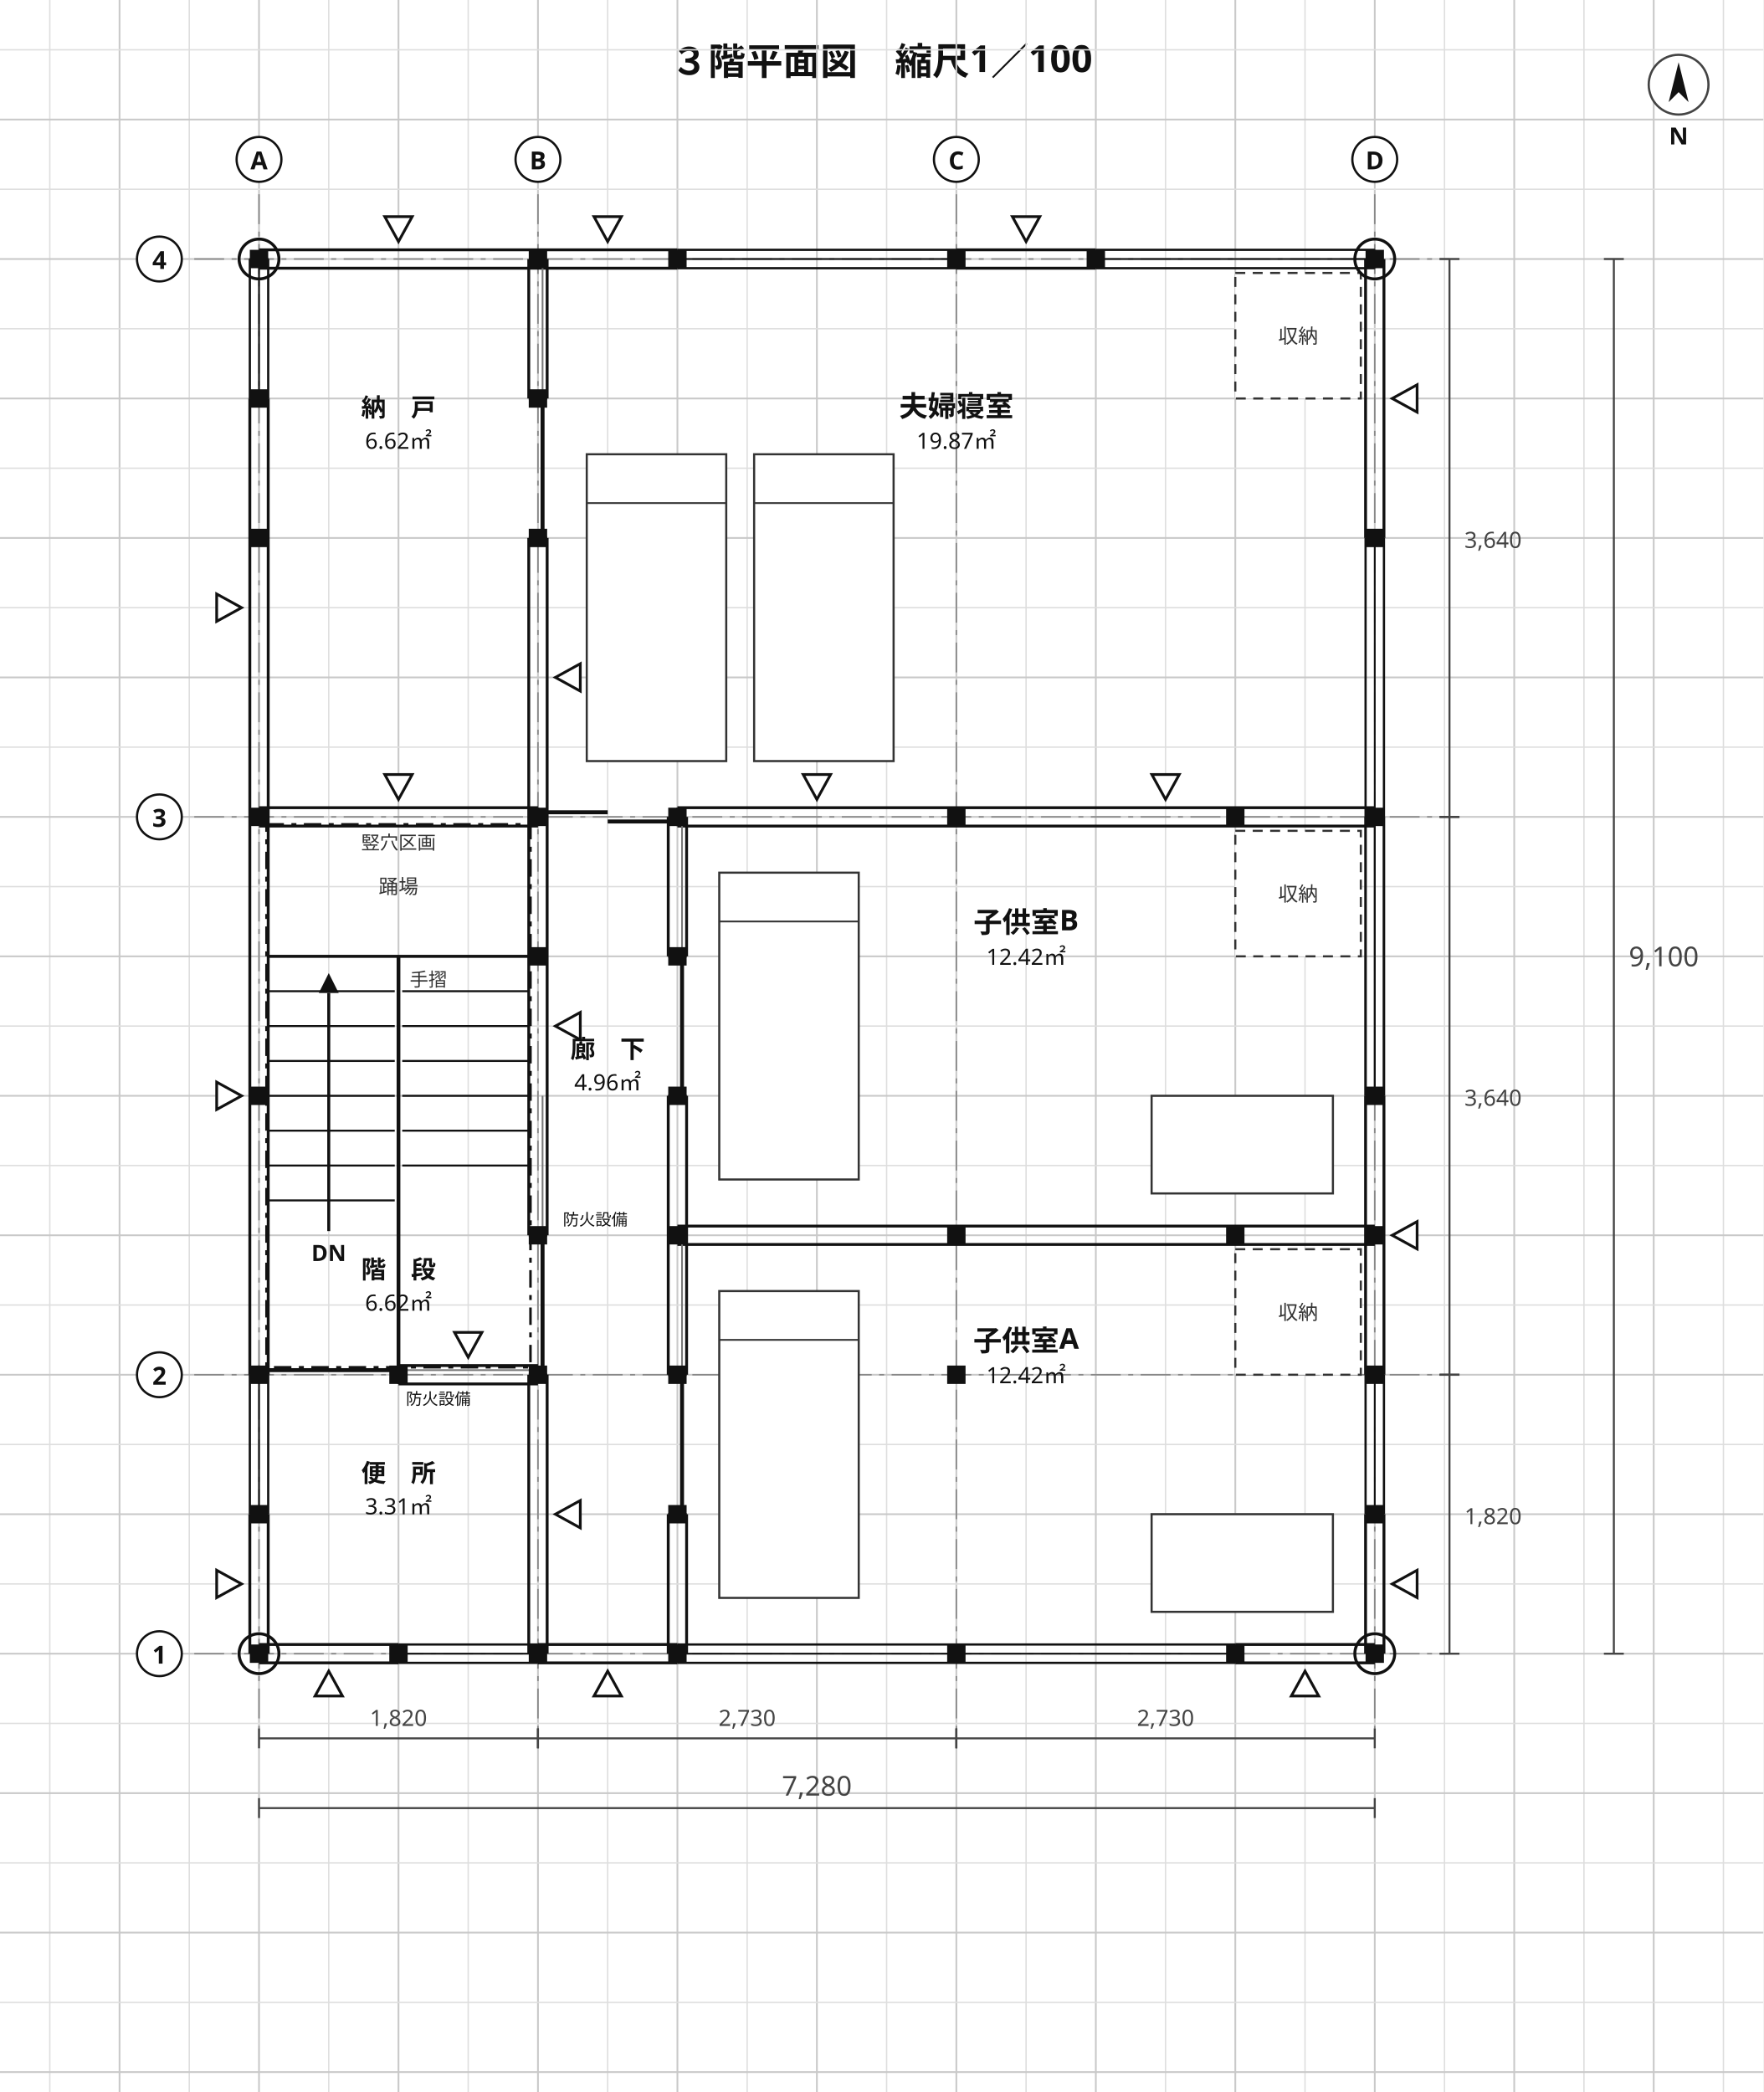
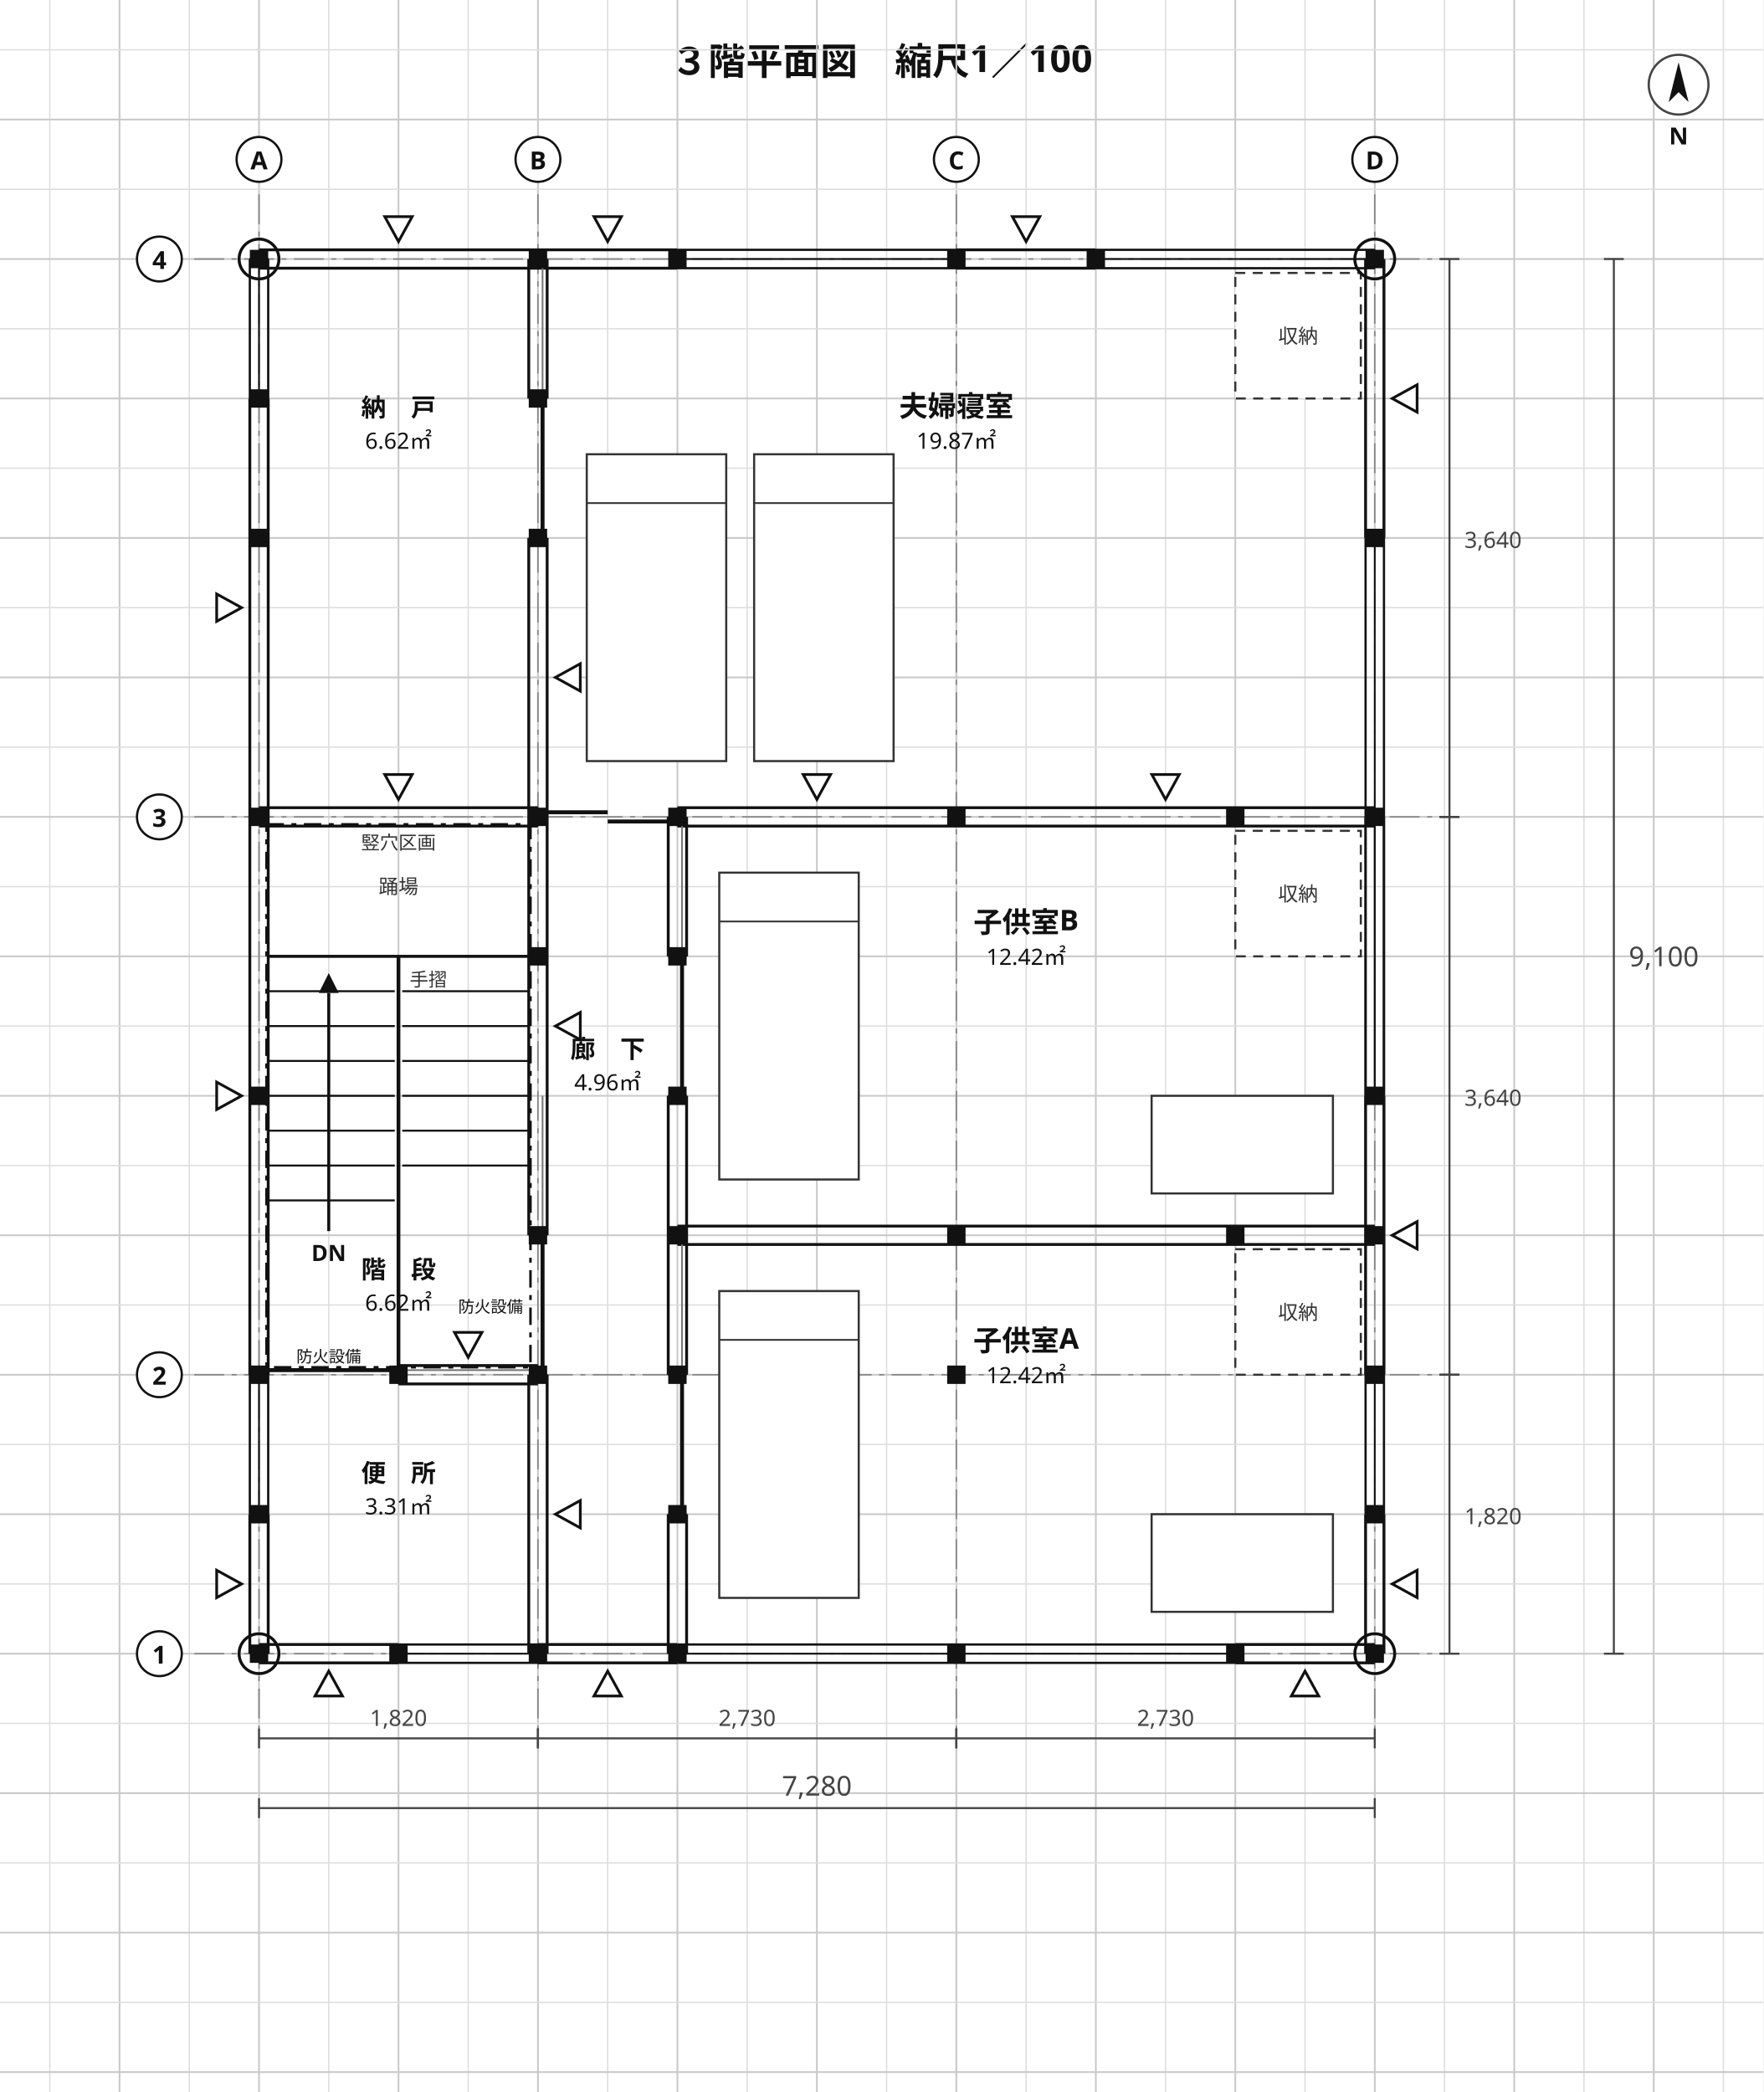
<svg xmlns="http://www.w3.org/2000/svg" viewBox="0 0 708 840" width="708" height="840" font-family="'Hiragino Sans','Hiragino Kaku Gothic ProN','Noto Sans JP','Yu Gothic',Meiryo,'IPAGothic',sans-serif">
  <rect width="708" height="840" fill="#ffffff" />
  <text x="354" y="30" font-size="15" text-anchor="middle" fill="#111" font-weight="700" font-family="'Hiragino Sans','Hiragino Kaku Gothic ProN','Noto Sans JP','Yu Gothic',Meiryo,'IPAGothic',sans-serif">３階平面図　縮尺1／100</text>
  <line x1="20" y1="0" x2="20" y2="840" stroke="#dedede" stroke-width="0.55" />
  <line x1="48" y1="0" x2="48" y2="840" stroke="#c9c9c9" stroke-width="0.7" />
  <line x1="76" y1="0" x2="76" y2="840" stroke="#dedede" stroke-width="0.55" />
  <line x1="104" y1="0" x2="104" y2="840" stroke="#c9c9c9" stroke-width="0.7" />
  <line x1="132" y1="0" x2="132" y2="840" stroke="#dedede" stroke-width="0.55" />
  <line x1="160" y1="0" x2="160" y2="840" stroke="#c9c9c9" stroke-width="0.7" />
  <line x1="188" y1="0" x2="188" y2="840" stroke="#dedede" stroke-width="0.55" />
  <line x1="216" y1="0" x2="216" y2="840" stroke="#c9c9c9" stroke-width="0.7" />
  <line x1="244" y1="0" x2="244" y2="840" stroke="#dedede" stroke-width="0.55" />
  <line x1="272" y1="0" x2="272" y2="840" stroke="#c9c9c9" stroke-width="0.7" />
  <line x1="300" y1="0" x2="300" y2="840" stroke="#dedede" stroke-width="0.55" />
  <line x1="328" y1="0" x2="328" y2="840" stroke="#c9c9c9" stroke-width="0.7" />
  <line x1="356" y1="0" x2="356" y2="840" stroke="#dedede" stroke-width="0.55" />
  <line x1="384" y1="0" x2="384" y2="840" stroke="#c9c9c9" stroke-width="0.7" />
  <line x1="412" y1="0" x2="412" y2="840" stroke="#dedede" stroke-width="0.55" />
  <line x1="440" y1="0" x2="440" y2="840" stroke="#c9c9c9" stroke-width="0.7" />
  <line x1="468" y1="0" x2="468" y2="840" stroke="#dedede" stroke-width="0.55" />
  <line x1="496" y1="0" x2="496" y2="840" stroke="#c9c9c9" stroke-width="0.7" />
  <line x1="524" y1="0" x2="524" y2="840" stroke="#dedede" stroke-width="0.55" />
  <line x1="552" y1="0" x2="552" y2="840" stroke="#c9c9c9" stroke-width="0.7" />
  <line x1="580" y1="0" x2="580" y2="840" stroke="#dedede" stroke-width="0.55" />
  <line x1="608" y1="0" x2="608" y2="840" stroke="#c9c9c9" stroke-width="0.7" />
  <line x1="636" y1="0" x2="636" y2="840" stroke="#dedede" stroke-width="0.55" />
  <line x1="664" y1="0" x2="664" y2="840" stroke="#c9c9c9" stroke-width="0.7" />
  <line x1="692" y1="0" x2="692" y2="840" stroke="#dedede" stroke-width="0.55" />
  <line x1="0" y1="20" x2="708" y2="20" stroke="#dedede" stroke-width="0.55" />
  <line x1="0" y1="48" x2="708" y2="48" stroke="#c9c9c9" stroke-width="0.7" />
  <line x1="0" y1="76" x2="708" y2="76" stroke="#dedede" stroke-width="0.55" />
  <line x1="0" y1="104" x2="708" y2="104" stroke="#c9c9c9" stroke-width="0.7" />
  <line x1="0" y1="132" x2="708" y2="132" stroke="#dedede" stroke-width="0.55" />
  <line x1="0" y1="160" x2="708" y2="160" stroke="#c9c9c9" stroke-width="0.7" />
  <line x1="0" y1="188" x2="708" y2="188" stroke="#dedede" stroke-width="0.55" />
  <line x1="0" y1="216" x2="708" y2="216" stroke="#c9c9c9" stroke-width="0.7" />
  <line x1="0" y1="244" x2="708" y2="244" stroke="#dedede" stroke-width="0.55" />
  <line x1="0" y1="272" x2="708" y2="272" stroke="#c9c9c9" stroke-width="0.7" />
  <line x1="0" y1="300" x2="708" y2="300" stroke="#dedede" stroke-width="0.55" />
  <line x1="0" y1="328" x2="708" y2="328" stroke="#c9c9c9" stroke-width="0.7" />
  <line x1="0" y1="356" x2="708" y2="356" stroke="#dedede" stroke-width="0.55" />
  <line x1="0" y1="384" x2="708" y2="384" stroke="#c9c9c9" stroke-width="0.7" />
  <line x1="0" y1="412" x2="708" y2="412" stroke="#dedede" stroke-width="0.55" />
  <line x1="0" y1="440" x2="708" y2="440" stroke="#c9c9c9" stroke-width="0.7" />
  <line x1="0" y1="468" x2="708" y2="468" stroke="#dedede" stroke-width="0.55" />
  <line x1="0" y1="496" x2="708" y2="496" stroke="#c9c9c9" stroke-width="0.7" />
  <line x1="0" y1="524" x2="708" y2="524" stroke="#dedede" stroke-width="0.55" />
  <line x1="0" y1="552" x2="708" y2="552" stroke="#c9c9c9" stroke-width="0.7" />
  <line x1="0" y1="580" x2="708" y2="580" stroke="#dedede" stroke-width="0.55" />
  <line x1="0" y1="608" x2="708" y2="608" stroke="#c9c9c9" stroke-width="0.7" />
  <line x1="0" y1="636" x2="708" y2="636" stroke="#dedede" stroke-width="0.55" />
  <line x1="0" y1="664" x2="708" y2="664" stroke="#c9c9c9" stroke-width="0.7" />
  <line x1="0" y1="692" x2="708" y2="692" stroke="#dedede" stroke-width="0.55" />
  <line x1="0" y1="720" x2="708" y2="720" stroke="#c9c9c9" stroke-width="0.7" />
  <line x1="0" y1="748" x2="708" y2="748" stroke="#dedede" stroke-width="0.55" />
  <line x1="0" y1="776" x2="708" y2="776" stroke="#c9c9c9" stroke-width="0.7" />
  <line x1="0" y1="804" x2="708" y2="804" stroke="#dedede" stroke-width="0.55" />
  <line x1="0" y1="832" x2="708" y2="832" stroke="#c9c9c9" stroke-width="0.7" />
  <line x1="104" y1="78" x2="104" y2="694" stroke="#888" stroke-width="0.6" stroke-dasharray="12 3 2 3" />
  <line x1="216" y1="78" x2="216" y2="694" stroke="#888" stroke-width="0.6" stroke-dasharray="12 3 2 3" />
  <line x1="384" y1="78" x2="384" y2="694" stroke="#888" stroke-width="0.6" stroke-dasharray="12 3 2 3" />
  <line x1="552" y1="78" x2="552" y2="694" stroke="#888" stroke-width="0.6" stroke-dasharray="12 3 2 3" />
  <line x1="78" y1="664" x2="582" y2="664" stroke="#888" stroke-width="0.6" stroke-dasharray="12 3 2 3" />
  <line x1="78" y1="552" x2="582" y2="552" stroke="#888" stroke-width="0.6" stroke-dasharray="12 3 2 3" />
  <line x1="78" y1="328" x2="582" y2="328" stroke="#888" stroke-width="0.6" stroke-dasharray="12 3 2 3" />
  <line x1="78" y1="104" x2="582" y2="104" stroke="#888" stroke-width="0.6" stroke-dasharray="12 3 2 3" />
  <line x1="100.31" y1="664" x2="100.31" y2="608" stroke="#111" stroke-width="1.15" />
  <line x1="107.69" y1="664" x2="107.69" y2="608" stroke="#111" stroke-width="1.15" />
  <line x1="100.31" y1="552" x2="100.31" y2="160" stroke="#111" stroke-width="1.15" />
  <line x1="107.69" y1="552" x2="107.69" y2="160" stroke="#111" stroke-width="1.15" />
  <line x1="212.31" y1="664" x2="212.31" y2="552" stroke="#111" stroke-width="1.15" />
  <line x1="219.69" y1="664" x2="219.69" y2="552" stroke="#111" stroke-width="1.15" />
  <line x1="212.31" y1="496" x2="212.31" y2="216" stroke="#111" stroke-width="1.15" />
  <line x1="219.69" y1="496" x2="219.69" y2="216" stroke="#111" stroke-width="1.15" />
  <line x1="212.31" y1="160" x2="212.31" y2="104" stroke="#111" stroke-width="1.15" />
  <line x1="219.69" y1="160" x2="219.69" y2="104" stroke="#111" stroke-width="1.15" />
  <line x1="104" y1="660.31" x2="160" y2="660.31" stroke="#111" stroke-width="1.15" />
  <line x1="104" y1="667.69" x2="160" y2="667.69" stroke="#111" stroke-width="1.15" />
  <line x1="216" y1="660.31" x2="272" y2="660.31" stroke="#111" stroke-width="1.15" />
  <line x1="216" y1="667.69" x2="272" y2="667.69" stroke="#111" stroke-width="1.15" />
  <line x1="496" y1="660.31" x2="552" y2="660.31" stroke="#111" stroke-width="1.15" />
  <line x1="496" y1="667.69" x2="552" y2="667.69" stroke="#111" stroke-width="1.15" />
  <line x1="160" y1="548.31" x2="216" y2="548.31" stroke="#111" stroke-width="1.15" />
  <line x1="160" y1="555.69" x2="216" y2="555.69" stroke="#111" stroke-width="1.15" />
  <line x1="104" y1="324.31" x2="216" y2="324.31" stroke="#111" stroke-width="1.15" />
  <line x1="104" y1="331.69" x2="216" y2="331.69" stroke="#111" stroke-width="1.15" />
  <line x1="272" y1="324.31" x2="552" y2="324.31" stroke="#111" stroke-width="1.15" />
  <line x1="272" y1="331.69" x2="552" y2="331.69" stroke="#111" stroke-width="1.15" />
  <line x1="104" y1="100.31" x2="272" y2="100.31" stroke="#111" stroke-width="1.15" />
  <line x1="104" y1="107.69" x2="272" y2="107.69" stroke="#111" stroke-width="1.15" />
  <line x1="384" y1="100.31" x2="440" y2="100.31" stroke="#111" stroke-width="1.15" />
  <line x1="384" y1="107.69" x2="440" y2="107.69" stroke="#111" stroke-width="1.15" />
  <line x1="268.31" y1="664" x2="268.31" y2="608" stroke="#111" stroke-width="1.15" />
  <line x1="275.69" y1="664" x2="275.69" y2="608" stroke="#111" stroke-width="1.15" />
  <line x1="268.31" y1="552" x2="268.31" y2="440" stroke="#111" stroke-width="1.15" />
  <line x1="275.69" y1="552" x2="275.69" y2="440" stroke="#111" stroke-width="1.15" />
  <line x1="268.31" y1="384" x2="268.31" y2="328" stroke="#111" stroke-width="1.15" />
  <line x1="275.69" y1="384" x2="275.69" y2="328" stroke="#111" stroke-width="1.15" />
  <line x1="548.31" y1="664" x2="548.31" y2="608" stroke="#111" stroke-width="1.15" />
  <line x1="555.69" y1="664" x2="555.69" y2="608" stroke="#111" stroke-width="1.15" />
  <line x1="548.31" y1="552" x2="548.31" y2="440" stroke="#111" stroke-width="1.15" />
  <line x1="555.69" y1="552" x2="555.69" y2="440" stroke="#111" stroke-width="1.15" />
  <line x1="548.31" y1="216" x2="548.31" y2="104" stroke="#111" stroke-width="1.15" />
  <line x1="555.69" y1="216" x2="555.69" y2="104" stroke="#111" stroke-width="1.15" />
  <line x1="272" y1="492.31" x2="552" y2="492.31" stroke="#111" stroke-width="1.15" />
  <line x1="272" y1="499.69" x2="552" y2="499.69" stroke="#111" stroke-width="1.15" />
  <line x1="272" y1="660.31" x2="384" y2="660.31" stroke="#111" stroke-width="0.9" />
  <line x1="272" y1="667.69" x2="384" y2="667.69" stroke="#111" stroke-width="0.9" />
  <line x1="272" y1="664" x2="384" y2="664" stroke="#111" stroke-width="0.7" />
  <line x1="272" y1="660.31" x2="272" y2="667.69" stroke="#111" stroke-width="1.0" />
  <line x1="384" y1="660.31" x2="384" y2="667.69" stroke="#111" stroke-width="1.0" />
  <line x1="384" y1="660.31" x2="496" y2="660.31" stroke="#111" stroke-width="0.9" />
  <line x1="384" y1="667.69" x2="496" y2="667.69" stroke="#111" stroke-width="0.9" />
  <line x1="384" y1="664" x2="496" y2="664" stroke="#111" stroke-width="0.7" />
  <line x1="384" y1="660.31" x2="384" y2="667.69" stroke="#111" stroke-width="1.0" />
  <line x1="496" y1="660.31" x2="496" y2="667.69" stroke="#111" stroke-width="1.0" />
  <line x1="160" y1="660.31" x2="216" y2="660.31" stroke="#111" stroke-width="0.9" />
  <line x1="160" y1="667.69" x2="216" y2="667.69" stroke="#111" stroke-width="0.9" />
  <line x1="160" y1="664" x2="216" y2="664" stroke="#111" stroke-width="0.7" />
  <line x1="160" y1="660.31" x2="160" y2="667.69" stroke="#111" stroke-width="1.0" />
  <line x1="216" y1="660.31" x2="216" y2="667.69" stroke="#111" stroke-width="1.0" />
  <line x1="548.31" y1="440" x2="548.31" y2="328" stroke="#111" stroke-width="0.9" />
  <line x1="555.69" y1="440" x2="555.69" y2="328" stroke="#111" stroke-width="0.9" />
  <line x1="552" y1="440" x2="552" y2="328" stroke="#111" stroke-width="0.7" />
  <line x1="548.31" y1="440" x2="555.69" y2="440" stroke="#111" stroke-width="1.0" />
  <line x1="548.31" y1="328" x2="555.69" y2="328" stroke="#111" stroke-width="1.0" />
  <line x1="548.31" y1="328" x2="548.31" y2="216" stroke="#111" stroke-width="0.9" />
  <line x1="555.69" y1="328" x2="555.69" y2="216" stroke="#111" stroke-width="0.9" />
  <line x1="552" y1="328" x2="552" y2="216" stroke="#111" stroke-width="0.7" />
  <line x1="548.31" y1="328" x2="555.69" y2="328" stroke="#111" stroke-width="1.0" />
  <line x1="548.31" y1="216" x2="555.69" y2="216" stroke="#111" stroke-width="1.0" />
  <line x1="548.31" y1="608" x2="548.31" y2="552" stroke="#111" stroke-width="0.9" />
  <line x1="555.69" y1="608" x2="555.69" y2="552" stroke="#111" stroke-width="0.9" />
  <line x1="552" y1="608" x2="552" y2="552" stroke="#111" stroke-width="0.7" />
  <line x1="548.31" y1="608" x2="555.69" y2="608" stroke="#111" stroke-width="1.0" />
  <line x1="548.31" y1="552" x2="555.69" y2="552" stroke="#111" stroke-width="1.0" />
  <line x1="548.31" y1="440" x2="548.31" y2="328" stroke="#111" stroke-width="0.9" />
  <line x1="555.69" y1="440" x2="555.69" y2="328" stroke="#111" stroke-width="0.9" />
  <line x1="552" y1="440" x2="552" y2="328" stroke="#111" stroke-width="0.7" />
  <line x1="548.31" y1="440" x2="555.69" y2="440" stroke="#111" stroke-width="1.0" />
  <line x1="548.31" y1="328" x2="555.69" y2="328" stroke="#111" stroke-width="1.0" />
  <line x1="272" y1="100.31" x2="384" y2="100.31" stroke="#111" stroke-width="0.9" />
  <line x1="272" y1="107.69" x2="384" y2="107.69" stroke="#111" stroke-width="0.9" />
  <line x1="272" y1="104" x2="384" y2="104" stroke="#111" stroke-width="0.7" />
  <line x1="272" y1="100.31" x2="272" y2="107.69" stroke="#111" stroke-width="1.0" />
  <line x1="384" y1="100.31" x2="384" y2="107.69" stroke="#111" stroke-width="1.0" />
  <line x1="440" y1="100.31" x2="552" y2="100.31" stroke="#111" stroke-width="0.9" />
  <line x1="440" y1="107.69" x2="552" y2="107.69" stroke="#111" stroke-width="0.9" />
  <line x1="440" y1="104" x2="552" y2="104" stroke="#111" stroke-width="0.7" />
  <line x1="440" y1="100.31" x2="440" y2="107.69" stroke="#111" stroke-width="1.0" />
  <line x1="552" y1="100.31" x2="552" y2="107.69" stroke="#111" stroke-width="1.0" />
  <line x1="100.31" y1="608" x2="100.31" y2="552" stroke="#111" stroke-width="0.9" />
  <line x1="107.69" y1="608" x2="107.69" y2="552" stroke="#111" stroke-width="0.9" />
  <line x1="104" y1="608" x2="104" y2="552" stroke="#111" stroke-width="0.7" />
  <line x1="100.31" y1="608" x2="107.69" y2="608" stroke="#111" stroke-width="1.0" />
  <line x1="100.31" y1="552" x2="107.69" y2="552" stroke="#111" stroke-width="1.0" />
  <line x1="100.31" y1="160" x2="100.31" y2="104" stroke="#111" stroke-width="0.9" />
  <line x1="107.69" y1="160" x2="107.69" y2="104" stroke="#111" stroke-width="0.9" />
  <line x1="104" y1="160" x2="104" y2="104" stroke="#111" stroke-width="0.7" />
  <line x1="100.31" y1="160" x2="107.69" y2="160" stroke="#111" stroke-width="1.0" />
  <line x1="100.31" y1="104" x2="107.69" y2="104" stroke="#111" stroke-width="1.0" />
  <line x1="104" y1="548.31" x2="104" y2="555.69" stroke="#111" stroke-width="1.0" />
  <line x1="160" y1="548.31" x2="160" y2="555.69" stroke="#111" stroke-width="1.0" />
  <line x1="104" y1="550.15" x2="160" y2="550.15" stroke="#111" stroke-width="1.6" />
  <line x1="160" y1="550.15" x2="216" y2="550.15" stroke="#777" stroke-width="0.7" />
-   <text x="163" y="564" font-size="6.5" text-anchor="start" fill="#111" font-weight="400" font-family="'Hiragino Sans','Hiragino Kaku Gothic ProN','Noto Sans JP','Yu Gothic',Meiryo,'IPAGothic',sans-serif">防火設備</text>
+   <text x="132" y="547" font-size="6.5" text-anchor="middle" fill="#111" font-weight="400" font-family="'Hiragino Sans','Hiragino Kaku Gothic ProN','Noto Sans JP','Yu Gothic',Meiryo,'IPAGothic',sans-serif">防火設備</text>
  <line x1="212.31" y1="552" x2="219.69" y2="552" stroke="#111" stroke-width="1.0" />
  <line x1="212.31" y1="496" x2="219.69" y2="496" stroke="#111" stroke-width="1.0" />
  <line x1="217.85" y1="552" x2="217.85" y2="496" stroke="#111" stroke-width="1.6" />
  <line x1="217.85" y1="496" x2="217.85" y2="440" stroke="#777" stroke-width="0.7" />
-   <text x="226" y="492" font-size="6.5" text-anchor="start" fill="#111" font-weight="400" font-family="'Hiragino Sans','Hiragino Kaku Gothic ProN','Noto Sans JP','Yu Gothic',Meiryo,'IPAGothic',sans-serif">防火設備</text>
+   <text x="210" y="527" font-size="6.5" text-anchor="end" fill="#111" font-weight="400" font-family="'Hiragino Sans','Hiragino Kaku Gothic ProN','Noto Sans JP','Yu Gothic',Meiryo,'IPAGothic',sans-serif">防火設備</text>
  <line x1="212.31" y1="216" x2="219.69" y2="216" stroke="#111" stroke-width="1.0" />
  <line x1="212.31" y1="160" x2="219.69" y2="160" stroke="#111" stroke-width="1.0" />
  <line x1="217.85" y1="216" x2="217.85" y2="160" stroke="#111" stroke-width="1.6" />
  <line x1="217.85" y1="160" x2="217.85" y2="104" stroke="#777" stroke-width="0.7" />
  <line x1="268.31" y1="608" x2="275.69" y2="608" stroke="#111" stroke-width="1.0" />
  <line x1="268.31" y1="552" x2="275.69" y2="552" stroke="#111" stroke-width="1.0" />
  <line x1="273.85" y1="608" x2="273.85" y2="552" stroke="#111" stroke-width="1.6" />
  <line x1="273.85" y1="552" x2="273.85" y2="496" stroke="#777" stroke-width="0.7" />
  <line x1="268.31" y1="440" x2="275.69" y2="440" stroke="#111" stroke-width="1.0" />
  <line x1="268.31" y1="384" x2="275.69" y2="384" stroke="#111" stroke-width="1.0" />
  <line x1="273.85" y1="440" x2="273.85" y2="384" stroke="#111" stroke-width="1.6" />
  <line x1="273.85" y1="384" x2="273.85" y2="328" stroke="#777" stroke-width="0.7" />
  <line x1="216" y1="326.15" x2="244" y2="326.15" stroke="#111" stroke-width="1.6" />
  <line x1="244" y1="329.85" x2="272" y2="329.85" stroke="#111" stroke-width="1.6" />
  <line x1="216" y1="324.31" x2="216" y2="331.69" stroke="#111" stroke-width="1.0" />
  <line x1="272" y1="324.31" x2="272" y2="331.69" stroke="#111" stroke-width="1.0" />
  <rect x="288.8" y="518.4" width="56" height="123.2" fill="#fff" stroke="#333" stroke-width="0.85" />
  <line x1="288.8" y1="538" x2="344.8" y2="538" stroke="#333" stroke-width="0.7" />
  <rect x="462.4" y="608" width="72.8" height="39.2" fill="#fff" stroke="#333" stroke-width="0.85" />
  <rect x="496" y="501.6" width="50.4" height="50.4" fill="#fff" stroke="#333" stroke-width="0.85" stroke-dasharray="4 3" />
  <text x="521.2" y="529.8" font-size="8" text-anchor="middle" fill="#333" font-weight="400" font-family="'Hiragino Sans','Hiragino Kaku Gothic ProN','Noto Sans JP','Yu Gothic',Meiryo,'IPAGothic',sans-serif">収納</text>
  <rect x="288.8" y="350.4" width="56" height="123.2" fill="#fff" stroke="#333" stroke-width="0.85" />
  <line x1="288.8" y1="370" x2="344.8" y2="370" stroke="#333" stroke-width="0.7" />
  <rect x="462.4" y="440" width="72.8" height="39.2" fill="#fff" stroke="#333" stroke-width="0.85" />
  <rect x="496" y="333.6" width="50.4" height="50.4" fill="#fff" stroke="#333" stroke-width="0.85" stroke-dasharray="4 3" />
  <text x="521.2" y="361.8" font-size="8" text-anchor="middle" fill="#333" font-weight="400" font-family="'Hiragino Sans','Hiragino Kaku Gothic ProN','Noto Sans JP','Yu Gothic',Meiryo,'IPAGothic',sans-serif">収納</text>
  <rect x="235.6" y="182.4" width="56" height="123.2" fill="#fff" stroke="#333" stroke-width="0.85" />
  <line x1="235.6" y1="202" x2="291.6" y2="202" stroke="#333" stroke-width="0.7" />
  <rect x="302.8" y="182.4" width="56" height="123.2" fill="#fff" stroke="#333" stroke-width="0.85" />
  <line x1="302.8" y1="202" x2="358.8" y2="202" stroke="#333" stroke-width="0.7" />
  <rect x="496" y="109.6" width="50.4" height="50.4" fill="#fff" stroke="#333" stroke-width="0.85" stroke-dasharray="4 3" />
  <text x="521.2" y="137.8" font-size="8" text-anchor="middle" fill="#333" font-weight="400" font-family="'Hiragino Sans','Hiragino Kaku Gothic ProN','Noto Sans JP','Yu Gothic',Meiryo,'IPAGothic',sans-serif">収納</text>
  <line x1="107.69" y1="384" x2="212.31" y2="384" stroke="#111" stroke-width="1.2" />
  <text x="160" y="358.8" font-size="8" text-anchor="middle" fill="#333" font-weight="400" font-family="'Hiragino Sans','Hiragino Kaku Gothic ProN','Noto Sans JP','Yu Gothic',Meiryo,'IPAGothic',sans-serif">踊場</text>
  <line x1="160" y1="552" x2="160" y2="384" stroke="#111" stroke-width="1.5" />
  <text x="172" y="396" font-size="7.5" text-anchor="middle" fill="#333" font-weight="400" font-family="'Hiragino Sans','Hiragino Kaku Gothic ProN','Noto Sans JP','Yu Gothic',Meiryo,'IPAGothic',sans-serif">手摺</text>
  <line x1="161.5" y1="398" x2="212.31" y2="398" stroke="#111" stroke-width="0.8" />
  <line x1="161.5" y1="412" x2="212.31" y2="412" stroke="#111" stroke-width="0.8" />
  <line x1="161.5" y1="426" x2="212.31" y2="426" stroke="#111" stroke-width="0.8" />
  <line x1="161.5" y1="440" x2="212.31" y2="440" stroke="#111" stroke-width="0.8" />
  <line x1="161.5" y1="454" x2="212.31" y2="454" stroke="#111" stroke-width="0.8" />
  <line x1="161.5" y1="468" x2="212.31" y2="468" stroke="#111" stroke-width="0.8" />
  <line x1="107.69" y1="398" x2="158.5" y2="398" stroke="#111" stroke-width="0.8" />
  <line x1="107.69" y1="412" x2="158.5" y2="412" stroke="#111" stroke-width="0.8" />
  <line x1="107.69" y1="426" x2="158.5" y2="426" stroke="#111" stroke-width="0.8" />
  <line x1="107.69" y1="440" x2="158.5" y2="440" stroke="#111" stroke-width="0.8" />
  <line x1="107.69" y1="454" x2="158.5" y2="454" stroke="#111" stroke-width="0.8" />
  <line x1="107.69" y1="468" x2="158.5" y2="468" stroke="#111" stroke-width="0.8" />
  <line x1="107.69" y1="482" x2="158.5" y2="482" stroke="#111" stroke-width="0.8" />
  <line x1="132" y1="494.32" x2="132" y2="398.72" stroke="#111" stroke-width="1.2" />
  <polygon points="132,390.72 128,398.72 136,398.72" fill="#111" />
  <text x="132" y="506.32" font-size="9" text-anchor="middle" fill="#111" font-weight="700" font-family="'Hiragino Sans','Hiragino Kaku Gothic ProN','Noto Sans JP','Yu Gothic',Meiryo,'IPAGothic',sans-serif">DN</text>
  <rect x="107" y="331" width="106" height="218" fill="none" stroke="#111" stroke-width="1.0" stroke-dasharray="7 3 2 3" />
  <text x="160" y="341" font-size="7.5" text-anchor="middle" fill="#333" font-weight="400" font-family="'Hiragino Sans','Hiragino Kaku Gothic ProN','Noto Sans JP','Yu Gothic',Meiryo,'IPAGothic',sans-serif">竪穴区画</text>
  <polygon points="97,636 87,630.5 87,641.5" fill="#fff" stroke="#111" stroke-width="1.1" />
  <polygon points="97,440 87,434.5 87,445.5" fill="#fff" stroke="#111" stroke-width="1.1" />
  <polygon points="97,244 87,238.5 87,249.5" fill="#fff" stroke="#111" stroke-width="1.1" />
  <polygon points="223,608 233,602.5 233,613.5" fill="#fff" stroke="#111" stroke-width="1.1" />
  <polygon points="223,412 233,406.5 233,417.5" fill="#fff" stroke="#111" stroke-width="1.1" />
  <polygon points="223,272 233,266.5 233,277.5" fill="#fff" stroke="#111" stroke-width="1.1" />
  <polygon points="559,636 569,630.5 569,641.5" fill="#fff" stroke="#111" stroke-width="1.1" />
  <polygon points="559,496 569,490.5 569,501.5" fill="#fff" stroke="#111" stroke-width="1.1" />
  <polygon points="559,160 569,154.5 569,165.5" fill="#fff" stroke="#111" stroke-width="1.1" />
  <polygon points="132,671 126.5,681 137.5,681" fill="#fff" stroke="#111" stroke-width="1.1" />
  <polygon points="244,671 238.5,681 249.5,681" fill="#fff" stroke="#111" stroke-width="1.1" />
  <polygon points="524,671 518.5,681 529.5,681" fill="#fff" stroke="#111" stroke-width="1.1" />
  <polygon points="188,545 182.5,535 193.5,535" fill="#fff" stroke="#111" stroke-width="1.1" />
  <polygon points="160,321 154.5,311 165.5,311" fill="#fff" stroke="#111" stroke-width="1.1" />
  <polygon points="328,321 322.5,311 333.5,311" fill="#fff" stroke="#111" stroke-width="1.1" />
  <polygon points="468,321 462.5,311 473.5,311" fill="#fff" stroke="#111" stroke-width="1.1" />
  <polygon points="160,97 154.5,87 165.5,87" fill="#fff" stroke="#111" stroke-width="1.1" />
  <polygon points="244,97 238.5,87 249.5,87" fill="#fff" stroke="#111" stroke-width="1.1" />
  <polygon points="412,97 406.5,87 417.5,87" fill="#fff" stroke="#111" stroke-width="1.1" />
  <rect x="100.31" y="604.31" width="7.38" height="7.38" fill="#111" />
  <rect x="100.31" y="548.31" width="7.38" height="7.38" fill="#111" />
  <rect x="100.31" y="436.31" width="7.38" height="7.38" fill="#111" />
  <rect x="100.31" y="324.31" width="7.38" height="7.38" fill="#111" />
  <rect x="100.31" y="212.31" width="7.38" height="7.38" fill="#111" />
  <rect x="100.31" y="156.31" width="7.38" height="7.38" fill="#111" />
  <rect x="156.31" y="660.31" width="7.38" height="7.38" fill="#111" />
  <rect x="156.31" y="548.31" width="7.38" height="7.38" fill="#111" />
  <rect x="212.31" y="660.31" width="7.38" height="7.38" fill="#111" />
  <rect x="212.31" y="548.31" width="7.38" height="7.38" fill="#111" />
  <rect x="212.31" y="492.31" width="7.38" height="7.38" fill="#111" />
  <rect x="212.31" y="380.31" width="7.38" height="7.38" fill="#111" />
  <rect x="212.31" y="324.31" width="7.38" height="7.38" fill="#111" />
  <rect x="212.31" y="212.31" width="7.38" height="7.38" fill="#111" />
  <rect x="212.31" y="156.31" width="7.38" height="7.38" fill="#111" />
  <rect x="212.31" y="100.31" width="7.38" height="7.38" fill="#111" />
  <rect x="268.31" y="660.31" width="7.38" height="7.38" fill="#111" />
  <rect x="268.31" y="604.31" width="7.38" height="7.38" fill="#111" />
  <rect x="268.31" y="548.31" width="7.38" height="7.38" fill="#111" />
  <rect x="268.31" y="492.31" width="7.38" height="7.38" fill="#111" />
  <rect x="268.31" y="436.31" width="7.38" height="7.38" fill="#111" />
  <rect x="268.31" y="380.31" width="7.38" height="7.38" fill="#111" />
  <rect x="268.31" y="324.31" width="7.38" height="7.38" fill="#111" />
  <rect x="268.31" y="100.31" width="7.38" height="7.38" fill="#111" />
  <rect x="380.31" y="660.31" width="7.38" height="7.38" fill="#111" />
  <rect x="380.31" y="548.31" width="7.38" height="7.38" fill="#111" />
  <rect x="380.31" y="492.31" width="7.38" height="7.38" fill="#111" />
  <rect x="380.31" y="324.31" width="7.38" height="7.38" fill="#111" />
  <rect x="380.31" y="100.31" width="7.38" height="7.38" fill="#111" />
  <rect x="436.31" y="100.31" width="7.38" height="7.38" fill="#111" />
  <rect x="492.31" y="660.31" width="7.38" height="7.38" fill="#111" />
  <rect x="492.31" y="492.31" width="7.38" height="7.38" fill="#111" />
  <rect x="492.31" y="324.31" width="7.38" height="7.38" fill="#111" />
  <rect x="548.31" y="604.31" width="7.38" height="7.38" fill="#111" />
  <rect x="548.31" y="548.31" width="7.38" height="7.38" fill="#111" />
  <rect x="548.31" y="492.31" width="7.38" height="7.38" fill="#111" />
  <rect x="548.31" y="436.31" width="7.38" height="7.38" fill="#111" />
  <rect x="548.31" y="324.31" width="7.38" height="7.38" fill="#111" />
  <rect x="548.31" y="212.31" width="7.38" height="7.38" fill="#111" />
  <rect x="100.31" y="660.31" width="7.38" height="7.38" fill="#111" />
  <circle cx="104" cy="664" r="8" fill="none" stroke="#111" stroke-width="1.2" />
  <rect x="100.31" y="100.31" width="7.38" height="7.38" fill="#111" />
  <circle cx="104" cy="104" r="8" fill="none" stroke="#111" stroke-width="1.2" />
  <rect x="548.31" y="660.31" width="7.38" height="7.38" fill="#111" />
  <circle cx="552" cy="664" r="8" fill="none" stroke="#111" stroke-width="1.2" />
  <rect x="548.31" y="100.31" width="7.38" height="7.38" fill="#111" />
  <circle cx="552" cy="104" r="8" fill="none" stroke="#111" stroke-width="1.2" />
  <text x="160" y="595.04" font-size="10" text-anchor="middle" fill="#111" font-weight="700" font-family="'Hiragino Sans','Hiragino Kaku Gothic ProN','Noto Sans JP','Yu Gothic',Meiryo,'IPAGothic',sans-serif">便　所</text>
  <text x="160" y="608.04" font-size="9" text-anchor="middle" fill="#111" font-weight="400" font-family="'Hiragino Sans','Hiragino Kaku Gothic ProN','Noto Sans JP','Yu Gothic',Meiryo,'IPAGothic',sans-serif">3.31㎡</text>
  <text x="160" y="513.28" font-size="10" text-anchor="middle" fill="#111" font-weight="700" font-family="'Hiragino Sans','Hiragino Kaku Gothic ProN','Noto Sans JP','Yu Gothic',Meiryo,'IPAGothic',sans-serif">階　段</text>
  <text x="160" y="526.28" font-size="9" text-anchor="middle" fill="#111" font-weight="400" font-family="'Hiragino Sans','Hiragino Kaku Gothic ProN','Noto Sans JP','Yu Gothic',Meiryo,'IPAGothic',sans-serif">6.62㎡</text>
  <text x="160" y="167.2" font-size="10" text-anchor="middle" fill="#111" font-weight="700" font-family="'Hiragino Sans','Hiragino Kaku Gothic ProN','Noto Sans JP','Yu Gothic',Meiryo,'IPAGothic',sans-serif">納　戸</text>
  <text x="160" y="180.2" font-size="9" text-anchor="middle" fill="#111" font-weight="400" font-family="'Hiragino Sans','Hiragino Kaku Gothic ProN','Noto Sans JP','Yu Gothic',Meiryo,'IPAGothic',sans-serif">6.62㎡</text>
  <text x="244" y="424.8" font-size="10" text-anchor="middle" fill="#111" font-weight="700" font-family="'Hiragino Sans','Hiragino Kaku Gothic ProN','Noto Sans JP','Yu Gothic',Meiryo,'IPAGothic',sans-serif">廊　下</text>
  <text x="244" y="437.8" font-size="9" text-anchor="middle" fill="#111" font-weight="400" font-family="'Hiragino Sans','Hiragino Kaku Gothic ProN','Noto Sans JP','Yu Gothic',Meiryo,'IPAGothic',sans-serif">4.96㎡</text>
  <text x="412" y="542.4" font-size="11.5" text-anchor="middle" fill="#111" font-weight="700" font-family="'Hiragino Sans','Hiragino Kaku Gothic ProN','Noto Sans JP','Yu Gothic',Meiryo,'IPAGothic',sans-serif">子供室A</text>
  <text x="412" y="555.4" font-size="9" text-anchor="middle" fill="#111" font-weight="400" font-family="'Hiragino Sans','Hiragino Kaku Gothic ProN','Noto Sans JP','Yu Gothic',Meiryo,'IPAGothic',sans-serif">12.42㎡</text>
  <text x="412" y="374.4" font-size="11.5" text-anchor="middle" fill="#111" font-weight="700" font-family="'Hiragino Sans','Hiragino Kaku Gothic ProN','Noto Sans JP','Yu Gothic',Meiryo,'IPAGothic',sans-serif">子供室B</text>
  <text x="412" y="387.4" font-size="9" text-anchor="middle" fill="#111" font-weight="400" font-family="'Hiragino Sans','Hiragino Kaku Gothic ProN','Noto Sans JP','Yu Gothic',Meiryo,'IPAGothic',sans-serif">12.42㎡</text>
  <text x="384" y="167.2" font-size="11.5" text-anchor="middle" fill="#111" font-weight="700" font-family="'Hiragino Sans','Hiragino Kaku Gothic ProN','Noto Sans JP','Yu Gothic',Meiryo,'IPAGothic',sans-serif">夫婦寝室</text>
  <text x="384" y="180.2" font-size="9" text-anchor="middle" fill="#111" font-weight="400" font-family="'Hiragino Sans','Hiragino Kaku Gothic ProN','Noto Sans JP','Yu Gothic',Meiryo,'IPAGothic',sans-serif">19.87㎡</text>
  <circle cx="104" cy="64" r="9" fill="#fff" stroke="#111" stroke-width="0.9" />
  <text x="104" y="68" font-size="10" text-anchor="middle" fill="#111" font-weight="700" font-family="'Hiragino Sans','Hiragino Kaku Gothic ProN','Noto Sans JP','Yu Gothic',Meiryo,'IPAGothic',sans-serif">A</text>
  <circle cx="216" cy="64" r="9" fill="#fff" stroke="#111" stroke-width="0.9" />
  <text x="216" y="68" font-size="10" text-anchor="middle" fill="#111" font-weight="700" font-family="'Hiragino Sans','Hiragino Kaku Gothic ProN','Noto Sans JP','Yu Gothic',Meiryo,'IPAGothic',sans-serif">B</text>
  <circle cx="384" cy="64" r="9" fill="#fff" stroke="#111" stroke-width="0.9" />
  <text x="384" y="68" font-size="10" text-anchor="middle" fill="#111" font-weight="700" font-family="'Hiragino Sans','Hiragino Kaku Gothic ProN','Noto Sans JP','Yu Gothic',Meiryo,'IPAGothic',sans-serif">C</text>
  <circle cx="552" cy="64" r="9" fill="#fff" stroke="#111" stroke-width="0.9" />
  <text x="552" y="68" font-size="10" text-anchor="middle" fill="#111" font-weight="700" font-family="'Hiragino Sans','Hiragino Kaku Gothic ProN','Noto Sans JP','Yu Gothic',Meiryo,'IPAGothic',sans-serif">D</text>
  <circle cx="64" cy="664" r="9" fill="#fff" stroke="#111" stroke-width="0.9" />
  <text x="64" y="668" font-size="10" text-anchor="middle" fill="#111" font-weight="700" font-family="'Hiragino Sans','Hiragino Kaku Gothic ProN','Noto Sans JP','Yu Gothic',Meiryo,'IPAGothic',sans-serif">1</text>
  <circle cx="64" cy="552" r="9" fill="#fff" stroke="#111" stroke-width="0.9" />
  <text x="64" y="556" font-size="10" text-anchor="middle" fill="#111" font-weight="700" font-family="'Hiragino Sans','Hiragino Kaku Gothic ProN','Noto Sans JP','Yu Gothic',Meiryo,'IPAGothic',sans-serif">2</text>
  <circle cx="64" cy="328" r="9" fill="#fff" stroke="#111" stroke-width="0.9" />
  <text x="64" y="332" font-size="10" text-anchor="middle" fill="#111" font-weight="700" font-family="'Hiragino Sans','Hiragino Kaku Gothic ProN','Noto Sans JP','Yu Gothic',Meiryo,'IPAGothic',sans-serif">3</text>
  <circle cx="64" cy="104" r="9" fill="#fff" stroke="#111" stroke-width="0.9" />
  <text x="64" y="108" font-size="10" text-anchor="middle" fill="#111" font-weight="700" font-family="'Hiragino Sans','Hiragino Kaku Gothic ProN','Noto Sans JP','Yu Gothic',Meiryo,'IPAGothic',sans-serif">4</text>
  <line x1="104" y1="698" x2="216" y2="698" stroke="#444" stroke-width="0.8" />
  <line x1="104" y1="694" x2="104" y2="702" stroke="#444" stroke-width="0.8" />
  <line x1="216" y1="694" x2="216" y2="702" stroke="#444" stroke-width="0.8" />
  <text x="160" y="693" font-size="9" text-anchor="middle" fill="#444" font-weight="400" font-family="'Hiragino Sans','Hiragino Kaku Gothic ProN','Noto Sans JP','Yu Gothic',Meiryo,'IPAGothic',sans-serif">1,820</text>
  <line x1="216" y1="698" x2="384" y2="698" stroke="#444" stroke-width="0.8" />
  <line x1="216" y1="694" x2="216" y2="702" stroke="#444" stroke-width="0.8" />
  <line x1="384" y1="694" x2="384" y2="702" stroke="#444" stroke-width="0.8" />
  <text x="300" y="693" font-size="9" text-anchor="middle" fill="#444" font-weight="400" font-family="'Hiragino Sans','Hiragino Kaku Gothic ProN','Noto Sans JP','Yu Gothic',Meiryo,'IPAGothic',sans-serif">2,730</text>
  <line x1="384" y1="698" x2="552" y2="698" stroke="#444" stroke-width="0.8" />
  <line x1="384" y1="694" x2="384" y2="702" stroke="#444" stroke-width="0.8" />
  <line x1="552" y1="694" x2="552" y2="702" stroke="#444" stroke-width="0.8" />
  <text x="468" y="693" font-size="9" text-anchor="middle" fill="#444" font-weight="400" font-family="'Hiragino Sans','Hiragino Kaku Gothic ProN','Noto Sans JP','Yu Gothic',Meiryo,'IPAGothic',sans-serif">2,730</text>
  <line x1="104" y1="726" x2="552" y2="726" stroke="#444" stroke-width="0.8" />
  <line x1="104" y1="722" x2="104" y2="730" stroke="#444" stroke-width="0.8" />
  <line x1="552" y1="722" x2="552" y2="730" stroke="#444" stroke-width="0.8" />
  <text x="328" y="721" font-size="11" text-anchor="middle" fill="#444" font-weight="400" font-family="'Hiragino Sans','Hiragino Kaku Gothic ProN','Noto Sans JP','Yu Gothic',Meiryo,'IPAGothic',sans-serif">7,280</text>
  <line x1="582" y1="664" x2="582" y2="552" stroke="#444" stroke-width="0.8" />
  <line x1="578" y1="664" x2="586" y2="664" stroke="#444" stroke-width="0.8" />
  <line x1="578" y1="552" x2="586" y2="552" stroke="#444" stroke-width="0.8" />
  <text x="588" y="612" font-size="9" text-anchor="start" fill="#444" font-weight="400" font-family="'Hiragino Sans','Hiragino Kaku Gothic ProN','Noto Sans JP','Yu Gothic',Meiryo,'IPAGothic',sans-serif">1,820</text>
  <line x1="582" y1="552" x2="582" y2="328" stroke="#444" stroke-width="0.8" />
  <line x1="578" y1="552" x2="586" y2="552" stroke="#444" stroke-width="0.8" />
  <line x1="578" y1="328" x2="586" y2="328" stroke="#444" stroke-width="0.8" />
  <text x="588" y="444" font-size="9" text-anchor="start" fill="#444" font-weight="400" font-family="'Hiragino Sans','Hiragino Kaku Gothic ProN','Noto Sans JP','Yu Gothic',Meiryo,'IPAGothic',sans-serif">3,640</text>
  <line x1="582" y1="328" x2="582" y2="104" stroke="#444" stroke-width="0.8" />
  <line x1="578" y1="328" x2="586" y2="328" stroke="#444" stroke-width="0.8" />
  <line x1="578" y1="104" x2="586" y2="104" stroke="#444" stroke-width="0.8" />
  <text x="588" y="220" font-size="9" text-anchor="start" fill="#444" font-weight="400" font-family="'Hiragino Sans','Hiragino Kaku Gothic ProN','Noto Sans JP','Yu Gothic',Meiryo,'IPAGothic',sans-serif">3,640</text>
  <line x1="648" y1="664" x2="648" y2="104" stroke="#444" stroke-width="0.8" />
  <line x1="644" y1="664" x2="652" y2="664" stroke="#444" stroke-width="0.8" />
  <line x1="644" y1="104" x2="652" y2="104" stroke="#444" stroke-width="0.8" />
  <text x="654" y="388" font-size="11" text-anchor="start" fill="#444" font-weight="400" font-family="'Hiragino Sans','Hiragino Kaku Gothic ProN','Noto Sans JP','Yu Gothic',Meiryo,'IPAGothic',sans-serif">9,100</text>
  <circle cx="674" cy="34" r="12" fill="#fff" stroke="#444" stroke-width="0.9" />
  <polygon points="674,25 670,41 674,37 678,41" fill="#111" />
  <text x="674" y="58" font-size="9.5" text-anchor="middle" fill="#111" font-weight="700" font-family="'Hiragino Sans','Hiragino Kaku Gothic ProN','Noto Sans JP','Yu Gothic',Meiryo,'IPAGothic',sans-serif">N</text>
</svg>
